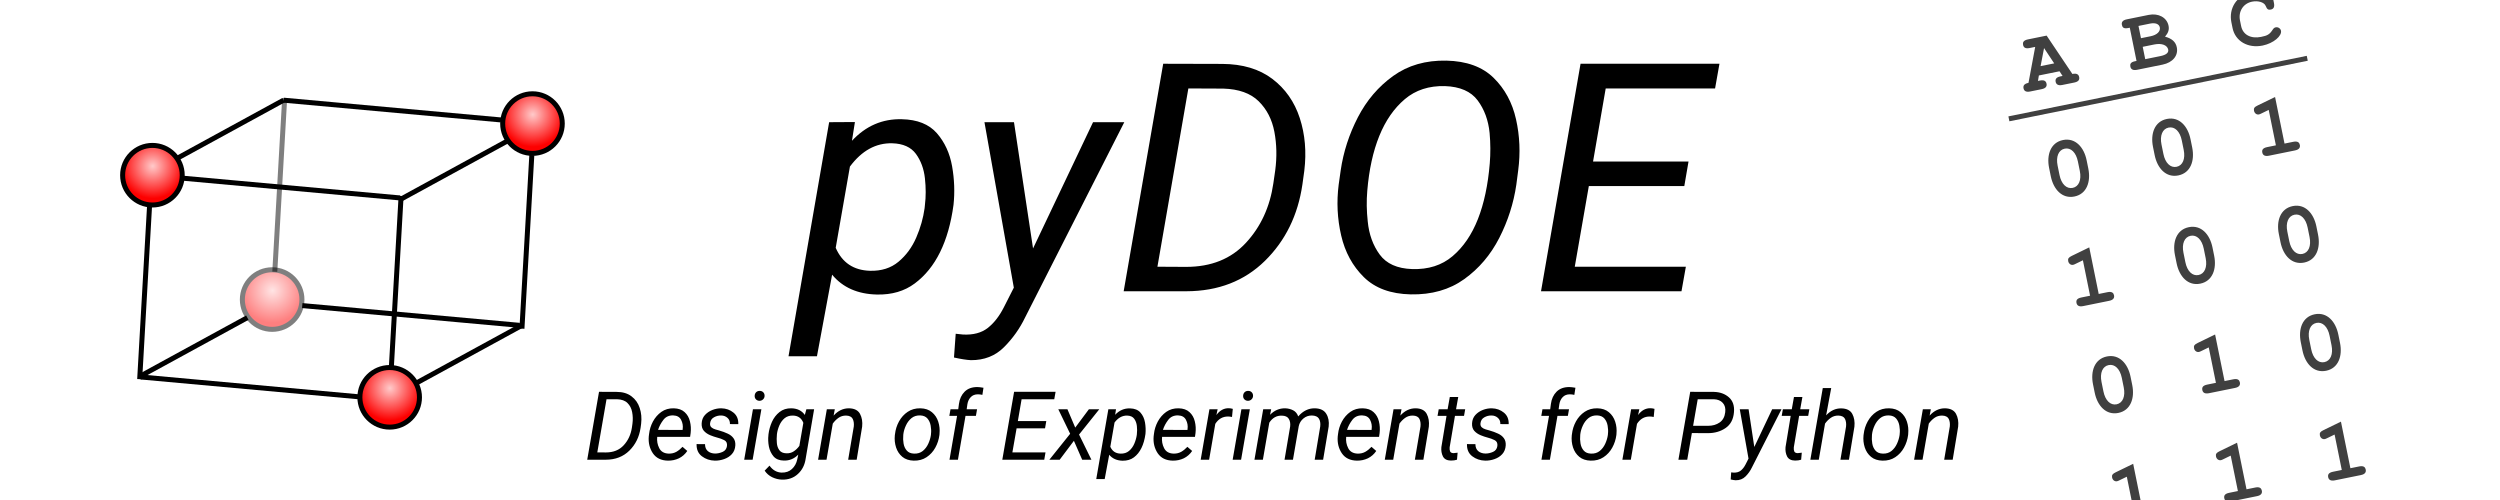
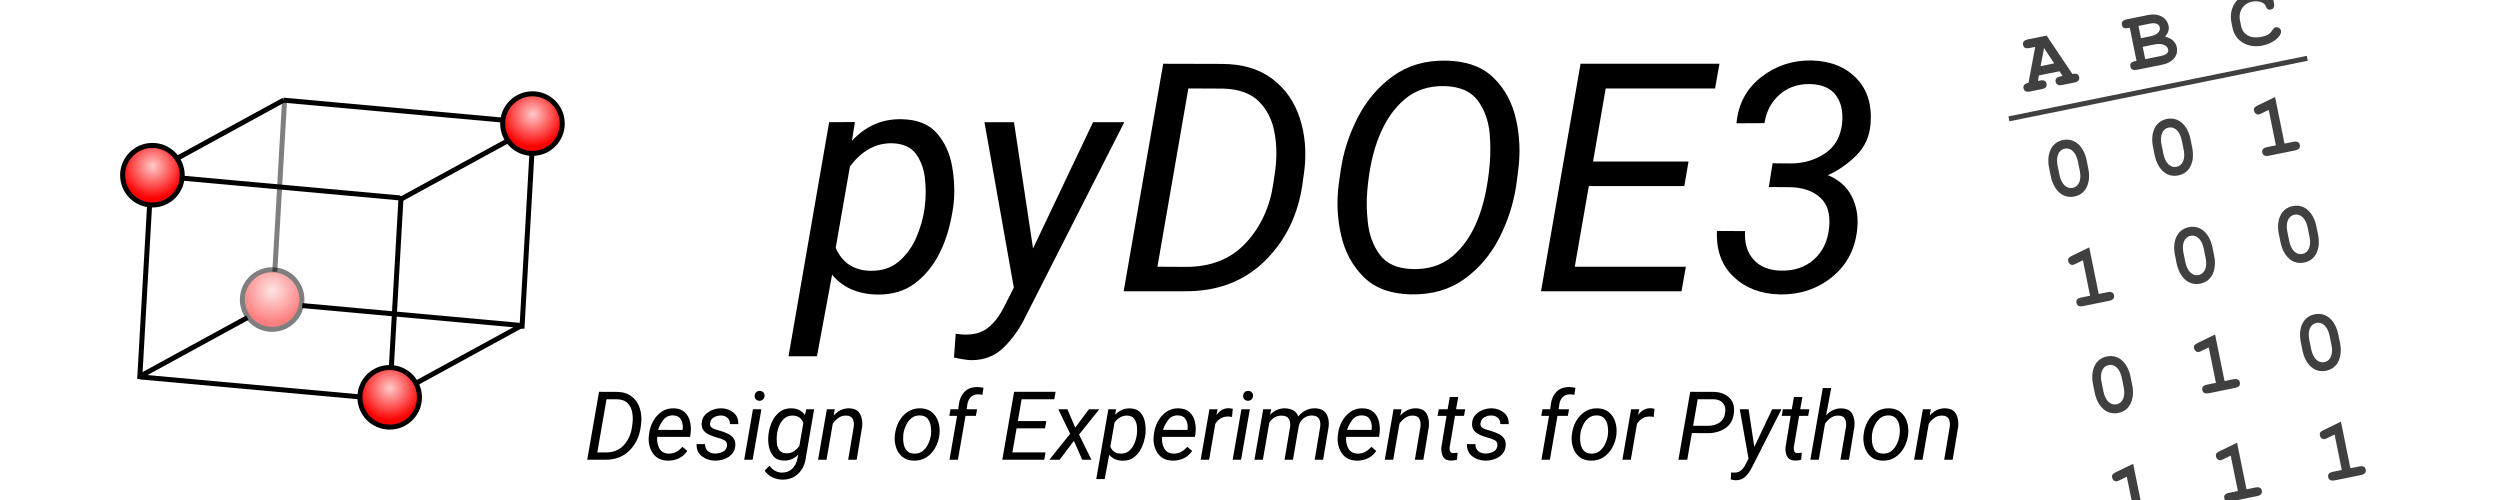
<svg xmlns="http://www.w3.org/2000/svg" xmlns:xlink="http://www.w3.org/1999/xlink" width="500" height="100" id="svg2" version="1.1">
  <defs id="defs4">
    <linearGradient id="linearGradient3755">
      <stop style="stop-color:#ffcaca;stop-opacity:1;" offset="0" id="stop3757" />
      <stop style="stop-color:#fd0000;stop-opacity:1;" offset="1" id="stop3759" />
    </linearGradient>
    <radialGradient xlink:href="#linearGradient3755" id="radialGradient3761" cx="46.539" cy="33.229" fx="46.539" fy="33.229" r="6.459" gradientUnits="userSpaceOnUse" />
    <radialGradient xlink:href="#linearGradient3755" id="radialGradient3765" gradientUnits="userSpaceOnUse" cx="46.539" cy="33.229" fx="46.539" fy="33.229" r="6.459" />
    <radialGradient xlink:href="#linearGradient3755" id="radialGradient3769" gradientUnits="userSpaceOnUse" cx="46.539" cy="33.229" fx="46.539" fy="33.229" r="6.459" />
    <radialGradient xlink:href="#linearGradient3755" id="radialGradient3773" gradientUnits="userSpaceOnUse" cx="46.539" cy="33.229" fx="46.539" fy="33.229" r="6.459" />
    <radialGradient xlink:href="#linearGradient3755" id="radialGradient3866" gradientUnits="userSpaceOnUse" cx="46.539" cy="33.229" fx="46.539" fy="33.229" r="6.459" />
    <radialGradient xlink:href="#linearGradient3755" id="radialGradient3868" gradientUnits="userSpaceOnUse" cx="46.539" cy="33.229" fx="46.539" fy="33.229" r="6.459" />
    <radialGradient xlink:href="#linearGradient3755" id="radialGradient3870" gradientUnits="userSpaceOnUse" cx="46.539" cy="33.229" fx="46.539" fy="33.229" r="6.459" />
    <radialGradient xlink:href="#linearGradient3755" id="radialGradient3872" gradientUnits="userSpaceOnUse" cx="46.539" cy="33.229" fx="46.539" fy="33.229" r="6.459" />
  </defs>
  <g id="layer1" transform="translate(0,-952.3622)">
    <g id="g3848" transform="translate(-16,0)">
      <path style="opacity:0.5;fill:none;stroke:#000000;stroke-width:1px;stroke-linecap:butt;stroke-linejoin:miter;stroke-opacity:1" d="m 72.935,972.004 -1.977,34.71" id="path3781" />
      <path transform="translate(0,952.3622)" d="m 52.443,35.042 c 0,3.291 -2.668,5.959 -5.959,5.959 -3.291,0 -5.959,-2.668 -5.959,-5.959 0,-3.291 2.668,-5.959 5.959,-5.959 3.291,0 5.959,2.668 5.959,5.959 z" id="path2985" style="fill:url(#radialGradient3866);fill-opacity:1;stroke:#000000;stroke-width:1;stroke-linejoin:round;stroke-miterlimit:4;stroke-opacity:1;stroke-dasharray:none" />
      <path style="fill:url(#radialGradient3868);fill-opacity:1;stroke:#000000;stroke-width:1;stroke-linejoin:round;stroke-miterlimit:4;stroke-opacity:1;stroke-dasharray:none" id="path3763" d="m 52.443,35.042 c 0,3.291 -2.668,5.959 -5.959,5.959 -3.291,0 -5.959,-2.668 -5.959,-5.959 0,-3.291 2.668,-5.959 5.959,-5.959 3.291,0 5.959,2.668 5.959,5.959 z" transform="translate(76.01054,942.0371)" />
      <path transform="translate(47.45167,996.784)" d="m 52.443,35.042 c 0,3.291 -2.668,5.959 -5.959,5.959 -3.291,0 -5.959,-2.668 -5.959,-5.959 0,-3.291 2.668,-5.959 5.959,-5.959 3.291,0 5.959,2.668 5.959,5.959 z" id="path3767" style="fill:url(#radialGradient3870);fill-opacity:1;stroke:#000000;stroke-width:1;stroke-linejoin:round;stroke-miterlimit:4;stroke-opacity:1;stroke-dasharray:none" />
      <path style="opacity:0.5;fill:url(#radialGradient3872);fill-opacity:1;stroke:#000000;stroke-width:1;stroke-linejoin:round;stroke-miterlimit:4;stroke-opacity:1;stroke-dasharray:none" id="path3771" d="m 52.443,35.042 c 0,3.291 -2.668,5.959 -5.959,5.959 -3.291,0 -5.959,-2.668 -5.959,-5.959 0,-3.291 2.668,-5.959 5.959,-5.959 3.291,0 5.959,2.668 5.959,5.959 z" transform="translate(23.94552,977.2321)" />
      <path id="path3775" d="M 45.914,993.487 43.937,1028.197" style="fill:none;stroke:#000000;stroke-width:1px;stroke-linecap:butt;stroke-linejoin:miter;stroke-opacity:1" />
      <path style="fill:none;stroke:#000000;stroke-width:1px;stroke-linecap:butt;stroke-linejoin:miter;stroke-opacity:1" d="m 96.221,991.556 -1.977,34.71" id="path3777" />
      <path id="path3779" d="m 122.364,983.382 -1.977,34.71" style="fill:none;stroke:#000000;stroke-width:1px;stroke-linecap:butt;stroke-linejoin:miter;stroke-opacity:1" />
      <path transform="translate(0,952.3622)" id="path3783" d="m 44.156,75.395 43.497,3.954" style="fill:none;stroke:#000000;stroke-width:1px;stroke-linecap:butt;stroke-linejoin:miter;stroke-opacity:1" />
      <path style="fill:none;stroke:#000000;stroke-width:1px;stroke-linecap:butt;stroke-linejoin:miter;stroke-opacity:1" d="m 72.715,972.397 43.497,3.954" id="path3785" />
      <path id="path3787" d="m 76.45,1013.478 43.497,3.954" style="fill:none;stroke:#000000;stroke-width:1px;stroke-linecap:butt;stroke-linejoin:miter;stroke-opacity:1" />
      <path style="fill:none;stroke:#000000;stroke-width:1px;stroke-linecap:butt;stroke-linejoin:miter;stroke-opacity:1" d="m 52.504,987.995 43.497,3.954" id="path3789" />
      <path transform="translate(0,952.3622)" id="path3791" d="M 44.156,75.176 65.466,63.533" style="fill:none;stroke:#000000;stroke-width:1px;stroke-linecap:butt;stroke-linejoin:miter;stroke-opacity:1" />
      <path style="fill:none;stroke:#000000;stroke-width:1px;stroke-linecap:butt;stroke-linejoin:miter;stroke-opacity:1" d="M 51.406,984.041 72.715,972.397" id="path3793" />
      <path id="path3795" d="M 96.221,992.169 117.531,980.526" style="fill:none;stroke:#000000;stroke-width:1px;stroke-linecap:butt;stroke-linejoin:miter;stroke-opacity:1" />
      <path style="fill:none;stroke:#000000;stroke-width:1px;stroke-linecap:butt;stroke-linejoin:miter;stroke-opacity:1" d="m 99.077,1029.076 21.309,-11.643" id="path3797" />
    </g>
    <text xml:space="preserve" style="font-size:40px;font-style:normal;font-weight:normal;line-height:125%;letter-spacing:0px;word-spacing:0px;fill:#000000;fill-opacity:1;stroke:none;font-family:Sans" x="158.984" y="1010.612" id="text3799">
-       <tspan id="tspan3801" x="158.984" y="1010.612" style="font-size:64px;font-style:italic;font-variant:normal;font-weight:normal;font-stretch:normal;font-family:Roboto;-inkscape-font-specification:Roboto Italic">pyDOE</tspan>
+       <tspan id="tspan3801" x="158.984" y="1010.612" style="font-size:64px;font-style:italic;font-variant:normal;font-weight:normal;font-stretch:normal;font-family:Roboto;-inkscape-font-specification:Roboto Italic">pyDOE3</tspan>
    </text>
    <g id="g3819" transform="matrix(1.082201,-0.2196141,0.2196141,1.082201,-241.0829,12.40661)" style="opacity:0.75;fill:#000000;fill-opacity:1">
      <text id="text3803" y="966.99" x="401.007" style="font-size:20.045px;font-style:normal;font-weight:normal;line-height:125%;letter-spacing:0px;word-spacing:0px;fill:#000000;fill-opacity:1;stroke:none;font-family:Sans" xml:space="preserve">
        <tspan style="font-size:16px;font-style:normal;font-variant:normal;font-weight:bold;font-stretch:normal;fill:#000000;fill-opacity:1;font-family:TeX Gyre Cursor;-inkscape-font-specification:TeX Gyre Cursor Bold" y="966.99" x="401.007" id="tspan3805">A B C</tspan>
        <tspan style="font-size:16px;font-style:normal;font-variant:normal;font-weight:bold;font-stretch:normal;fill:#000000;fill-opacity:1;font-family:TeX Gyre Cursor;-inkscape-font-specification:TeX Gyre Cursor Bold" id="tspan3807" y="986.99" x="401.007">0 0 1</tspan>
        <tspan style="font-size:16px;font-style:normal;font-variant:normal;font-weight:bold;font-stretch:normal;fill:#000000;fill-opacity:1;font-family:TeX Gyre Cursor;-inkscape-font-specification:TeX Gyre Cursor Bold" id="tspan3809" y="1006.99" x="401.007">1 0 0</tspan>
        <tspan style="font-size:16px;font-style:normal;font-variant:normal;font-weight:bold;font-stretch:normal;fill:#000000;fill-opacity:1;font-family:TeX Gyre Cursor;-inkscape-font-specification:TeX Gyre Cursor Bold" id="tspan3811" y="1026.989" x="401.007">0 1 0</tspan>
        <tspan style="font-size:16px;font-style:normal;font-variant:normal;font-weight:bold;font-stretch:normal;fill:#000000;fill-opacity:1;font-family:TeX Gyre Cursor;-inkscape-font-specification:TeX Gyre Cursor Bold" id="tspan3813" y="1046.989" x="401.007">1 1 1</tspan>
      </text>
      <path id="path3817" d="m 396.968,971.079 55.141,0" style="fill:#000000;fill-opacity:1;stroke:#000000;stroke-width:0.906px;stroke-linecap:butt;stroke-linejoin:miter;stroke-opacity:1" />
    </g>
    <text id="text3828" y="1044.303" x="116.897" style="font-size:38.171px;font-style:normal;font-weight:normal;line-height:125%;letter-spacing:0px;word-spacing:0px;fill:#000000;fill-opacity:1;stroke:none;font-family:Sans" xml:space="preserve">
      <tspan style="font-size:19.086px;font-style:italic;font-variant:normal;font-weight:normal;font-stretch:normal;font-family:Roboto;-inkscape-font-specification:Roboto Italic" y="1044.303" x="116.897" id="tspan3830">Design of Experiments for Python</tspan>
    </text>
  </g>
</svg>
